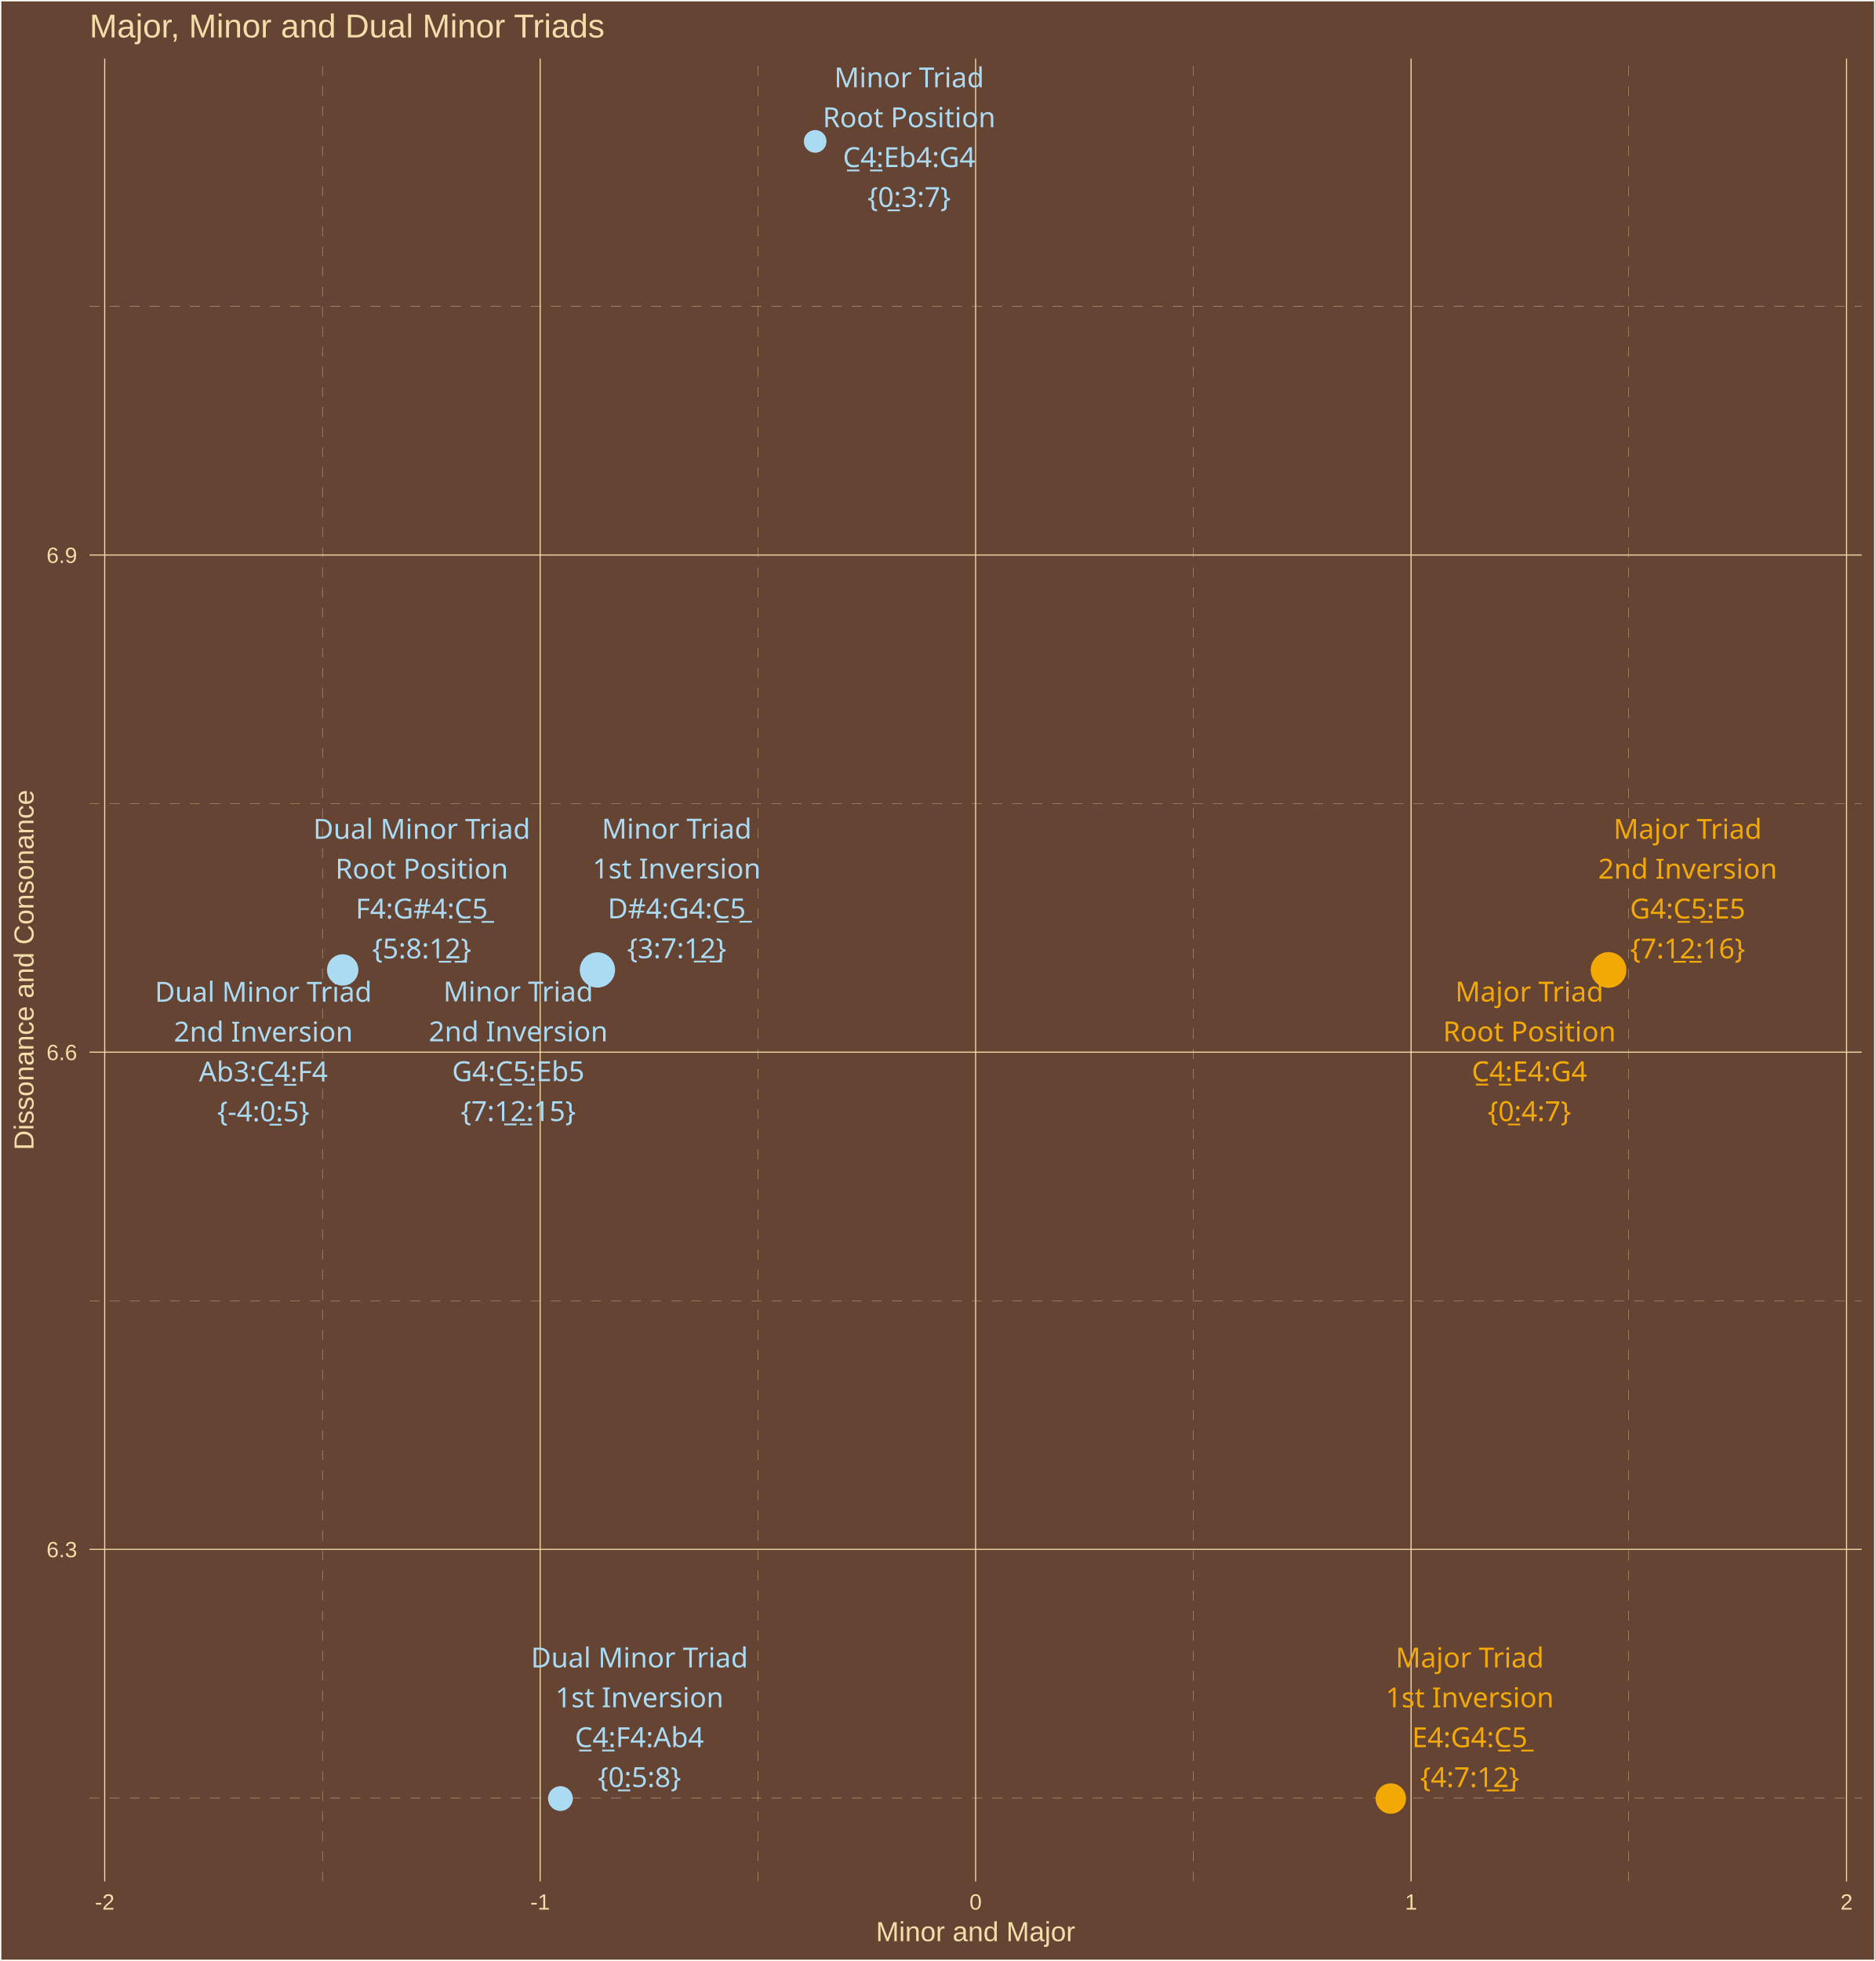
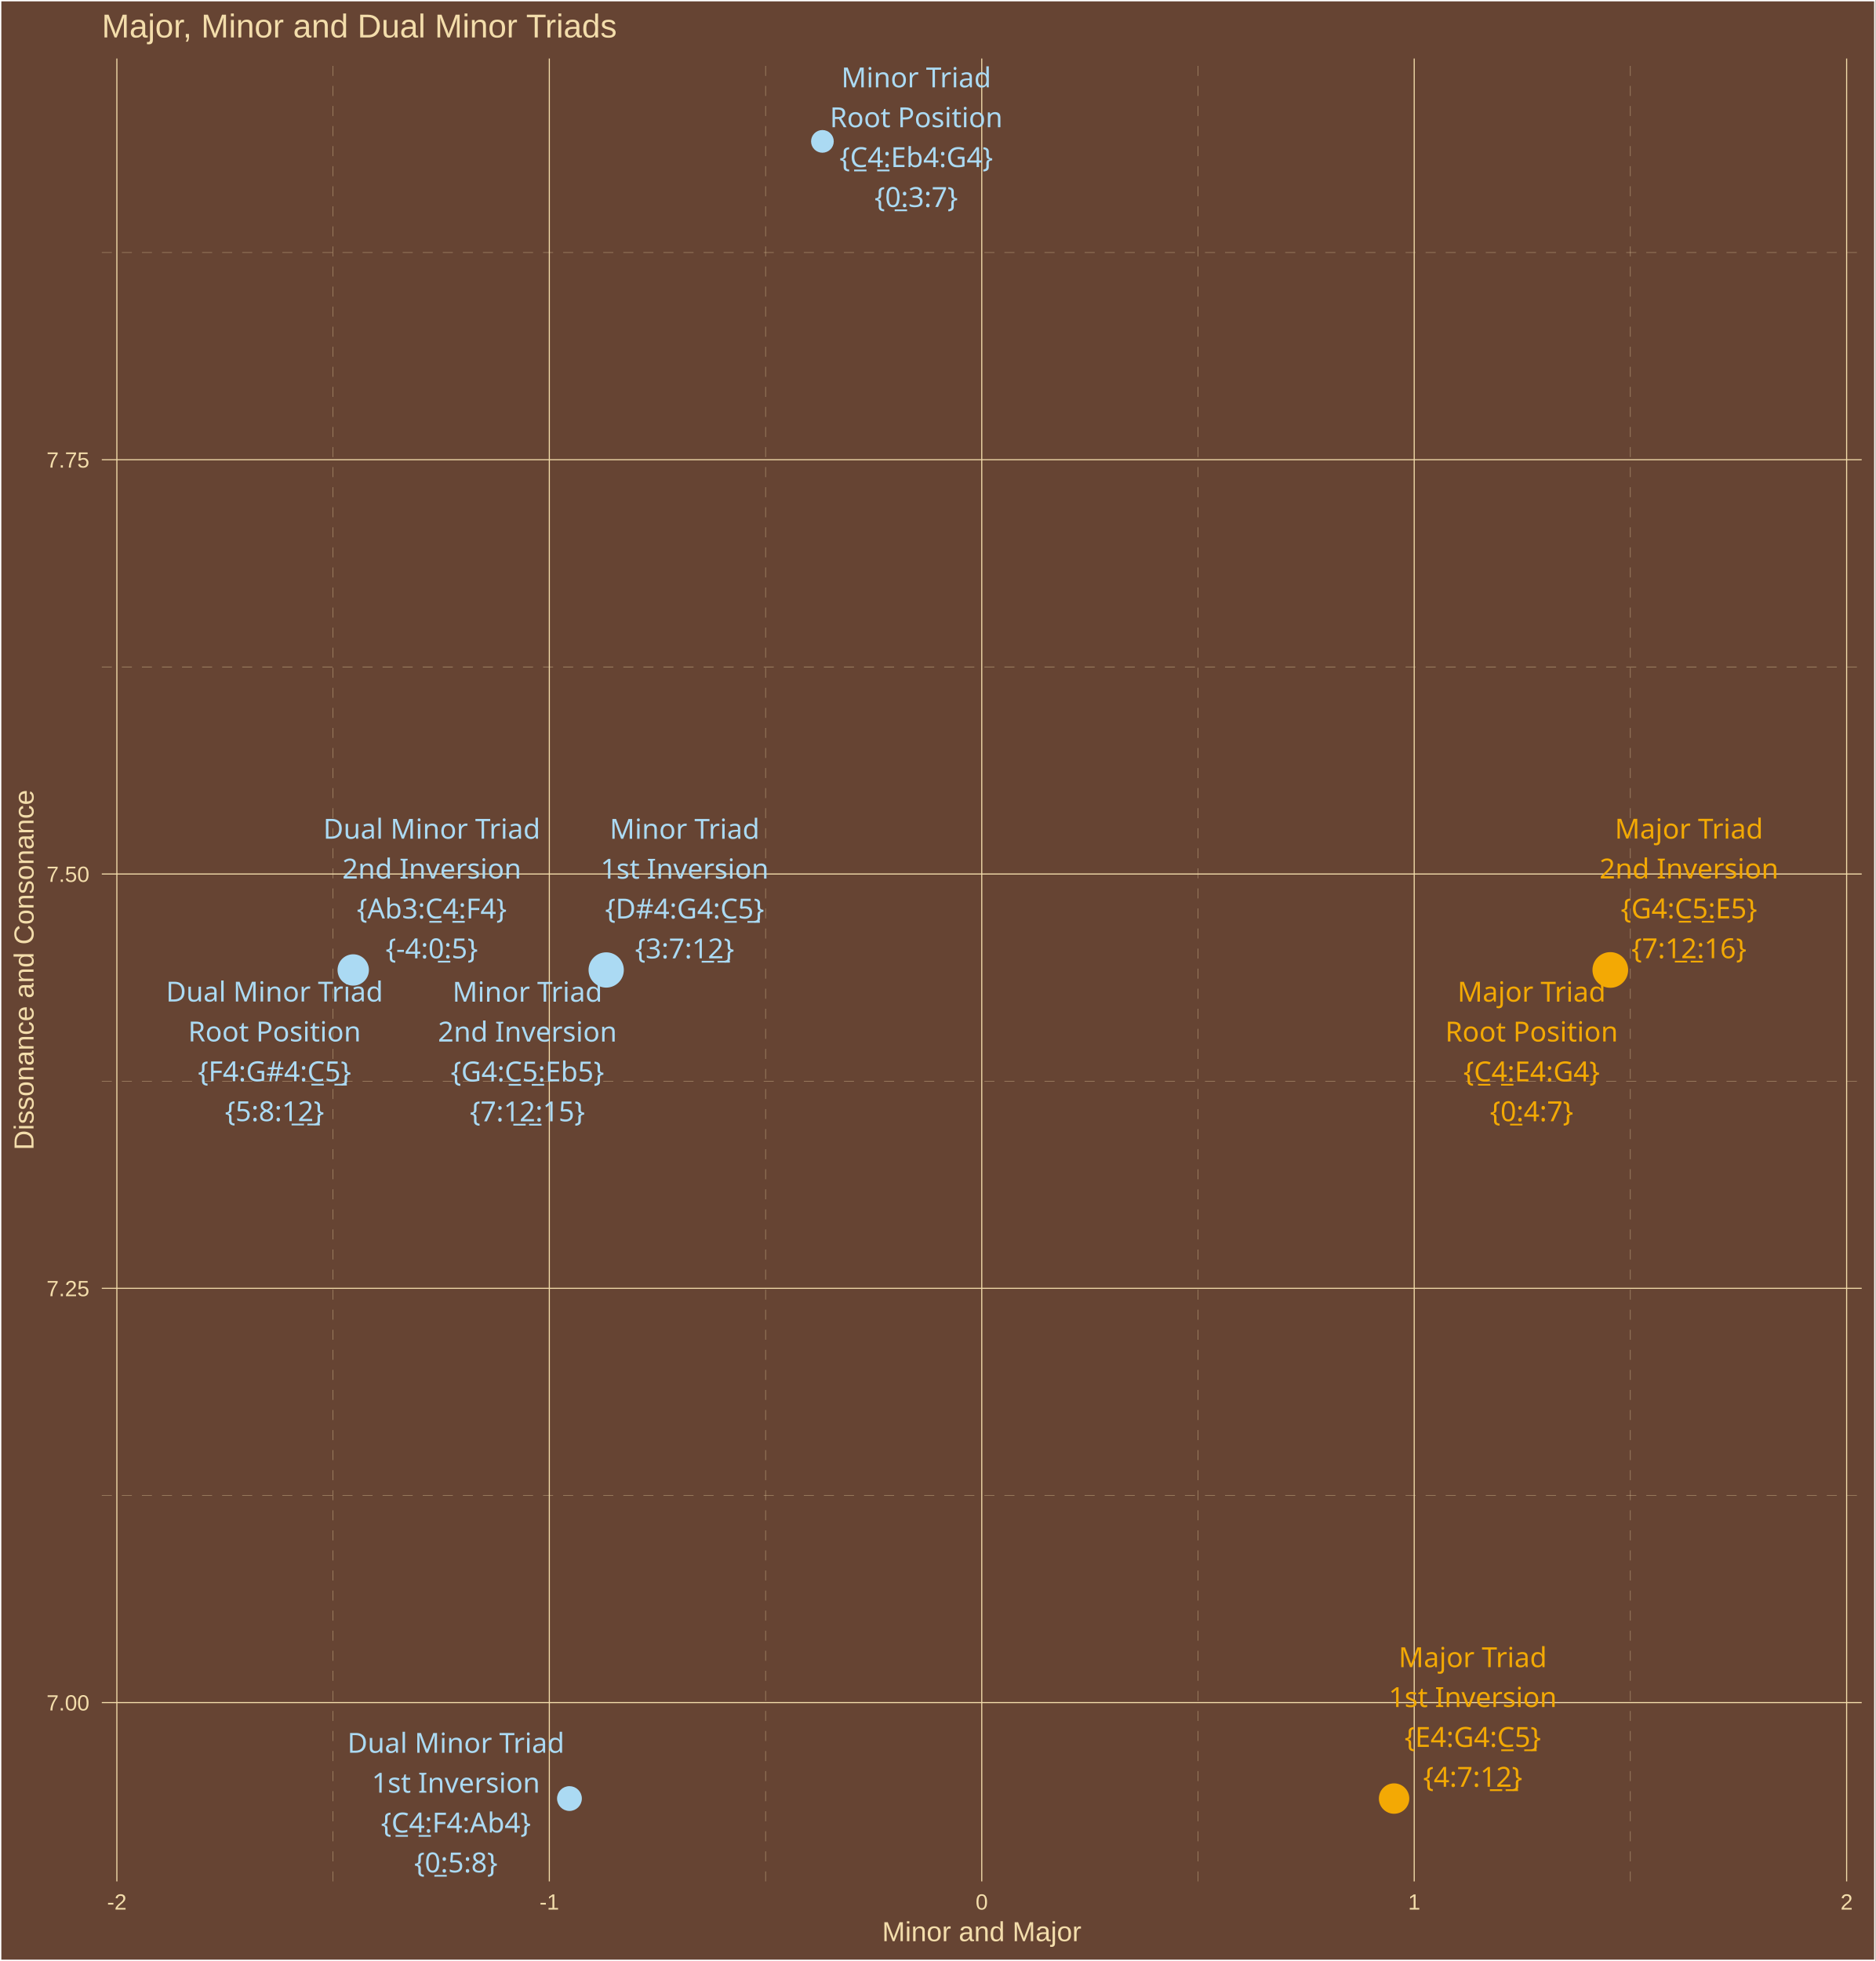
<svg xmlns="http://www.w3.org/2000/svg" class="svglite" width="748.00pt" height="782.00pt" viewBox="0 0 748.00 782.00">
  <defs>
    <style type="text/css">
    .svglite line, .svglite polyline, .svglite polygon, .svglite path, .svglite rect, .svglite circle {
      fill: none;
      stroke: #000000;
      stroke-linecap: round;
      stroke-linejoin: round;
      stroke-miterlimit: 10.00;
    }
    .svglite text {
      white-space: pre;
    }
  </style>
  </defs>
  <rect width="100%" height="100%" style="stroke: none; fill: #664433;" />
  <defs>
    <clipPath id="cpMC4wMHw3NDguMDB8MC4wMHw3ODIuMDA=">
      <rect x="0.00" y="0.00" width="748.00" height="782.00" />
    </clipPath>
  </defs>
  <g clip-path="url(#cpMC4wMHw3NDguMDB8MC4wMHw3ODIuMDA=)">
-     <rect x="-0" y="0" width="748.00" height="782.00" style="stroke-width: 1.07; stroke: #FFFFFF; fill: #664433;" />
+     <rect x="0.00" y="0" width="748.00" height="782.00" style="stroke-width: 1.07; stroke: #FFFFFF; fill: #664433;" />
  </g>
  <defs>
-     <clipPath id="cpMzUuNzF8NzQyLjUyfDIzLjM0fDc1MC4yNw==">
-       <rect x="35.71" y="23.34" width="706.81" height="726.93" />
+     <clipPath id="cpNDAuNjB8NzQyLjUyfDIzLjM0fDc1MC4yNw==">
+       <rect x="40.60" y="23.34" width="701.92" height="726.93" />
    </clipPath>
  </defs>
-   <g clip-path="url(#cpMzUuNzF8NzQyLjUyfDIzLjM0fDc1MC4yNw==)">
-     <rect x="35.71" y="23.34" width="706.81" height="726.93" style="stroke-width: 1.07; stroke: none; fill: #664433;" />
-     <polyline points="35.71,716.96 742.52,716.96 " style="stroke-width: 0.11; stroke: #F3DDAB; stroke-dasharray: 4.00,4.00; stroke-linecap: butt;" />
-     <polyline points="35.71,518.71 742.52,518.71 " style="stroke-width: 0.11; stroke: #F3DDAB; stroke-dasharray: 4.00,4.00; stroke-linecap: butt;" />
-     <polyline points="35.71,320.45 742.52,320.45 " style="stroke-width: 0.11; stroke: #F3DDAB; stroke-dasharray: 4.00,4.00; stroke-linecap: butt;" />
-     <polyline points="35.71,122.20 742.52,122.20 " style="stroke-width: 0.11; stroke: #F3DDAB; stroke-dasharray: 4.00,4.00; stroke-linecap: butt;" />
-     <polyline points="128.60,750.27 128.60,23.34 " style="stroke-width: 0.11; stroke: #F3DDAB; stroke-dasharray: 4.00,4.00; stroke-linecap: butt;" />
-     <polyline points="302.27,750.27 302.27,23.34 " style="stroke-width: 0.11; stroke: #F3DDAB; stroke-dasharray: 4.00,4.00; stroke-linecap: butt;" />
-     <polyline points="475.95,750.27 475.95,23.34 " style="stroke-width: 0.11; stroke: #F3DDAB; stroke-dasharray: 4.00,4.00; stroke-linecap: butt;" />
-     <polyline points="649.63,750.27 649.63,23.34 " style="stroke-width: 0.11; stroke: #F3DDAB; stroke-dasharray: 4.00,4.00; stroke-linecap: butt;" />
-     <polyline points="35.71,617.84 742.52,617.84 " style="stroke-width: 0.43; stroke: #F3DDAB; stroke-linecap: butt;" />
-     <polyline points="35.71,419.58 742.52,419.58 " style="stroke-width: 0.43; stroke: #F3DDAB; stroke-linecap: butt;" />
-     <polyline points="35.71,221.33 742.52,221.33 " style="stroke-width: 0.43; stroke: #F3DDAB; stroke-linecap: butt;" />
-     <polyline points="41.76,750.27 41.76,23.34 " style="stroke-width: 0.43; stroke: #F3DDAB; stroke-linecap: butt;" />
-     <polyline points="215.44,750.27 215.44,23.34 " style="stroke-width: 0.43; stroke: #F3DDAB; stroke-linecap: butt;" />
-     <polyline points="389.11,750.27 389.11,23.34 " style="stroke-width: 0.43; stroke: #F3DDAB; stroke-linecap: butt;" />
-     <polyline points="562.79,750.27 562.79,23.34 " style="stroke-width: 0.43; stroke: #F3DDAB; stroke-linecap: butt;" />
-     <polyline points="736.47,750.27 736.47,23.34 " style="stroke-width: 0.43; stroke: #F3DDAB; stroke-linecap: butt;" />
-     <circle cx="641.55" cy="386.80" r="1.95" style="stroke-width: 0.71; stroke: #F3A904; fill: #F3A904;" />
-     <circle cx="554.71" cy="717.22" r="1.95" style="stroke-width: 0.71; stroke: #F3A904; fill: #F3A904;" />
-     <circle cx="641.55" cy="386.80" r="1.95" style="stroke-width: 0.71; stroke: #F3A904; fill: #F3A904;" />
-     <circle cx="325.12" cy="56.38" r="1.95" style="stroke-width: 0.71; stroke: #ABDAF3; fill: #ABDAF3;" />
-     <circle cx="238.28" cy="386.80" r="1.95" style="stroke-width: 0.71; stroke: #ABDAF3; fill: #ABDAF3;" />
-     <circle cx="238.28" cy="386.80" r="1.95" style="stroke-width: 0.71; stroke: #ABDAF3; fill: #ABDAF3;" />
-     <circle cx="136.68" cy="386.80" r="1.95" style="stroke-width: 0.71; stroke: #ABDAF3; fill: #ABDAF3;" />
-     <circle cx="223.52" cy="717.22" r="1.95" style="stroke-width: 0.71; stroke: #ABDAF3; fill: #ABDAF3;" />
-     <circle cx="136.68" cy="386.80" r="1.95" style="stroke-width: 0.71; stroke: #ABDAF3; fill: #ABDAF3;" />
-     <circle cx="641.55" cy="386.80" r="4.31" style="stroke-width: 0.71; stroke: #F3A904; fill: #F3A904;" />
-     <circle cx="554.71" cy="717.22" r="5.71" style="stroke-width: 0.71; stroke: #F3A904; fill: #F3A904;" />
-     <circle cx="641.55" cy="386.80" r="6.76" style="stroke-width: 0.71; stroke: #F3A904; fill: #F3A904;" />
-     <circle cx="325.12" cy="56.38" r="4.17" style="stroke-width: 0.71; stroke: #ABDAF3; fill: #ABDAF3;" />
-     <circle cx="238.28" cy="386.80" r="5.61" style="stroke-width: 0.71; stroke: #ABDAF3; fill: #ABDAF3;" />
-     <circle cx="238.28" cy="386.80" r="6.68" style="stroke-width: 0.71; stroke: #ABDAF3; fill: #ABDAF3;" />
-     <circle cx="136.68" cy="386.80" r="5.90" style="stroke-width: 0.71; stroke: #ABDAF3; fill: #ABDAF3;" />
-     <circle cx="223.52" cy="717.22" r="4.59" style="stroke-width: 0.71; stroke: #ABDAF3; fill: #ABDAF3;" />
-     <circle cx="136.68" cy="386.80" r="1.42" style="stroke-width: 0.71; stroke: #ABDAF3; fill: #ABDAF3;" />
-     <text x="609.98" y="399.38" text-anchor="middle" style="font-size: 11.04px;fill: #F3A904; font-family: &quot;Arial Unicode MS&quot;;" textLength="55.77px" lengthAdjust="spacingAndGlyphs">Major Triad</text>
-     <text x="609.98" y="415.27" text-anchor="middle" style="font-size: 11.04px;fill: #F3A904; font-family: &quot;Arial Unicode MS&quot;;" textLength="65.61px" lengthAdjust="spacingAndGlyphs">Root Position</text>
-     <text x="609.98" y="431.17" text-anchor="middle" style="font-size: 11.04px;fill: #F3A904; font-family: &quot;Arial Unicode MS&quot;;" textLength="48.44px" lengthAdjust="spacingAndGlyphs">C̲4̲:E4:G4</text>
-     <text x="609.98" y="447.07" text-anchor="middle" style="font-size: 11.04px;fill: #F3A904; font-family: &quot;Arial Unicode MS&quot;;" textLength="31.91px" lengthAdjust="spacingAndGlyphs">{0̲:4:7}</text>
-     <text x="586.19" y="664.94" text-anchor="middle" style="font-size: 11.04px;fill: #F3A904; font-family: &quot;Arial Unicode MS&quot;;" textLength="55.77px" lengthAdjust="spacingAndGlyphs">Major Triad</text>
-     <text x="586.19" y="680.84" text-anchor="middle" style="font-size: 11.04px;fill: #F3A904; font-family: &quot;Arial Unicode MS&quot;;" textLength="62.54px" lengthAdjust="spacingAndGlyphs">1st Inversion</text>
-     <text x="586.19" y="696.74" text-anchor="middle" style="font-size: 11.04px;fill: #F3A904; font-family: &quot;Arial Unicode MS&quot;;" textLength="48.44px" lengthAdjust="spacingAndGlyphs">E4:G4:C̲5̲</text>
-     <text x="586.19" y="712.64" text-anchor="middle" style="font-size: 11.04px;fill: #F3A904; font-family: &quot;Arial Unicode MS&quot;;" textLength="38.04px" lengthAdjust="spacingAndGlyphs">{4:7:1̲2̲}</text>
-     <text x="673.10" y="334.49" text-anchor="middle" style="font-size: 11.04px;fill: #F3A904; font-family: &quot;Arial Unicode MS&quot;;" textLength="55.77px" lengthAdjust="spacingAndGlyphs">Major Triad</text>
-     <text x="673.10" y="350.38" text-anchor="middle" style="font-size: 11.04px;fill: #F3A904; font-family: &quot;Arial Unicode MS&quot;;" textLength="66.23px" lengthAdjust="spacingAndGlyphs">2nd Inversion</text>
-     <text x="673.10" y="366.28" text-anchor="middle" style="font-size: 11.04px;fill: #F3A904; font-family: &quot;Arial Unicode MS&quot;;" textLength="48.44px" lengthAdjust="spacingAndGlyphs">G4:C̲5̲:E5</text>
-     <text x="673.10" y="382.18" text-anchor="middle" style="font-size: 11.04px;fill: #F3A904; font-family: &quot;Arial Unicode MS&quot;;" textLength="44.18px" lengthAdjust="spacingAndGlyphs">{7:1̲2̲:16}</text>
-     <text x="362.59" y="34.83" text-anchor="middle" style="font-size: 11.04px;fill: #ABDAF3; font-family: &quot;Arial Unicode MS&quot;;" textLength="55.77px" lengthAdjust="spacingAndGlyphs">Minor Triad</text>
-     <text x="362.59" y="50.73" text-anchor="middle" style="font-size: 11.04px;fill: #ABDAF3; font-family: &quot;Arial Unicode MS&quot;;" textLength="65.61px" lengthAdjust="spacingAndGlyphs">Root Position</text>
-     <text x="362.59" y="66.63" text-anchor="middle" style="font-size: 11.04px;fill: #ABDAF3; font-family: &quot;Arial Unicode MS&quot;;" textLength="54.58px" lengthAdjust="spacingAndGlyphs">C̲4̲:Eb4:G4</text>
-     <text x="362.59" y="82.53" text-anchor="middle" style="font-size: 11.04px;fill: #ABDAF3; font-family: &quot;Arial Unicode MS&quot;;" textLength="31.91px" lengthAdjust="spacingAndGlyphs">{0̲:3:7}</text>
-     <text x="269.90" y="334.40" text-anchor="middle" style="font-size: 11.04px;fill: #ABDAF3; font-family: &quot;Arial Unicode MS&quot;;" textLength="55.77px" lengthAdjust="spacingAndGlyphs">Minor Triad</text>
-     <text x="269.90" y="350.30" text-anchor="middle" style="font-size: 11.04px;fill: #ABDAF3; font-family: &quot;Arial Unicode MS&quot;;" textLength="62.54px" lengthAdjust="spacingAndGlyphs">1st Inversion</text>
-     <text x="269.90" y="366.20" text-anchor="middle" style="font-size: 11.04px;fill: #ABDAF3; font-family: &quot;Arial Unicode MS&quot;;" textLength="55.18px" lengthAdjust="spacingAndGlyphs">D#4:G4:C̲5̲</text>
-     <text x="269.90" y="382.09" text-anchor="middle" style="font-size: 11.04px;fill: #ABDAF3; font-family: &quot;Arial Unicode MS&quot;;" textLength="38.04px" lengthAdjust="spacingAndGlyphs">{3:7:1̲2̲}</text>
-     <text x="206.70" y="399.35" text-anchor="middle" style="font-size: 11.04px;fill: #ABDAF3; font-family: &quot;Arial Unicode MS&quot;;" textLength="55.77px" lengthAdjust="spacingAndGlyphs">Minor Triad</text>
-     <text x="206.70" y="415.25" text-anchor="middle" style="font-size: 11.04px;fill: #ABDAF3; font-family: &quot;Arial Unicode MS&quot;;" textLength="66.23px" lengthAdjust="spacingAndGlyphs">2nd Inversion</text>
-     <text x="206.70" y="431.15" text-anchor="middle" style="font-size: 11.04px;fill: #ABDAF3; font-family: &quot;Arial Unicode MS&quot;;" textLength="54.58px" lengthAdjust="spacingAndGlyphs">G4:C̲5̲:Eb5</text>
-     <text x="206.70" y="447.04" text-anchor="middle" style="font-size: 11.04px;fill: #ABDAF3; font-family: &quot;Arial Unicode MS&quot;;" textLength="44.18px" lengthAdjust="spacingAndGlyphs">{7:1̲2̲:15}</text>
-     <text x="168.20" y="334.48" text-anchor="middle" style="font-size: 11.04px;fill: #ABDAF3; font-family: &quot;Arial Unicode MS&quot;;" textLength="81.52px" lengthAdjust="spacingAndGlyphs">Dual Minor Triad</text>
-     <text x="168.20" y="350.37" text-anchor="middle" style="font-size: 11.04px;fill: #ABDAF3; font-family: &quot;Arial Unicode MS&quot;;" textLength="65.61px" lengthAdjust="spacingAndGlyphs">Root Position</text>
-     <text x="168.20" y="366.27" text-anchor="middle" style="font-size: 11.04px;fill: #ABDAF3; font-family: &quot;Arial Unicode MS&quot;;" textLength="53.96px" lengthAdjust="spacingAndGlyphs">F4:G#4:C̲5̲</text>
-     <text x="168.20" y="382.17" text-anchor="middle" style="font-size: 11.04px;fill: #ABDAF3; font-family: &quot;Arial Unicode MS&quot;;" textLength="38.04px" lengthAdjust="spacingAndGlyphs">{5:8:1̲2̲}</text>
-     <text x="255.04" y="664.93" text-anchor="middle" style="font-size: 11.04px;fill: #ABDAF3; font-family: &quot;Arial Unicode MS&quot;;" textLength="81.52px" lengthAdjust="spacingAndGlyphs">Dual Minor Triad</text>
-     <text x="255.04" y="680.82" text-anchor="middle" style="font-size: 11.04px;fill: #ABDAF3; font-family: &quot;Arial Unicode MS&quot;;" textLength="62.54px" lengthAdjust="spacingAndGlyphs">1st Inversion</text>
-     <text x="255.04" y="696.72" text-anchor="middle" style="font-size: 11.04px;fill: #ABDAF3; font-family: &quot;Arial Unicode MS&quot;;" textLength="52.73px" lengthAdjust="spacingAndGlyphs">C̲4̲:F4:Ab4</text>
-     <text x="255.04" y="712.62" text-anchor="middle" style="font-size: 11.04px;fill: #ABDAF3; font-family: &quot;Arial Unicode MS&quot;;" textLength="31.91px" lengthAdjust="spacingAndGlyphs">{0̲:5:8}</text>
-     <text x="105.03" y="399.46" text-anchor="middle" style="font-size: 11.04px;fill: #ABDAF3; font-family: &quot;Arial Unicode MS&quot;;" textLength="81.52px" lengthAdjust="spacingAndGlyphs">Dual Minor Triad</text>
-     <text x="105.03" y="415.36" text-anchor="middle" style="font-size: 11.04px;fill: #ABDAF3; font-family: &quot;Arial Unicode MS&quot;;" textLength="66.23px" lengthAdjust="spacingAndGlyphs">2nd Inversion</text>
-     <text x="105.03" y="431.26" text-anchor="middle" style="font-size: 11.04px;fill: #ABDAF3; font-family: &quot;Arial Unicode MS&quot;;" textLength="52.73px" lengthAdjust="spacingAndGlyphs">Ab3:C̲4̲:F4</text>
-     <text x="105.03" y="447.15" text-anchor="middle" style="font-size: 11.04px;fill: #ABDAF3; font-family: &quot;Arial Unicode MS&quot;;" textLength="35.58px" lengthAdjust="spacingAndGlyphs">{-4:0̲:5}</text>
+   <g clip-path="url(#cpNDAuNjB8NzQyLjUyfDIzLjM0fDc1MC4yNw==)">
+     <rect x="40.60" y="23.34" width="701.92" height="726.93" style="stroke-width: 1.07; stroke: none; fill: #664433;" />
+     <polyline points="40.60,596.35 742.52,596.35 " style="stroke-width: 0.11; stroke: #F3DDAB; stroke-dasharray: 4.00,4.00; stroke-linecap: butt;" />
+     <polyline points="40.60,431.13 742.52,431.13 " style="stroke-width: 0.11; stroke: #F3DDAB; stroke-dasharray: 4.00,4.00; stroke-linecap: butt;" />
+     <polyline points="40.60,265.92 742.52,265.92 " style="stroke-width: 0.11; stroke: #F3DDAB; stroke-dasharray: 4.00,4.00; stroke-linecap: butt;" />
+     <polyline points="40.60,100.71 742.52,100.71 " style="stroke-width: 0.11; stroke: #F3DDAB; stroke-dasharray: 4.00,4.00; stroke-linecap: butt;" />
+     <polyline points="132.85,750.27 132.85,23.34 " style="stroke-width: 0.11; stroke: #F3DDAB; stroke-dasharray: 4.00,4.00; stroke-linecap: butt;" />
+     <polyline points="305.32,750.27 305.32,23.34 " style="stroke-width: 0.11; stroke: #F3DDAB; stroke-dasharray: 4.00,4.00; stroke-linecap: butt;" />
+     <polyline points="477.80,750.27 477.80,23.34 " style="stroke-width: 0.11; stroke: #F3DDAB; stroke-dasharray: 4.00,4.00; stroke-linecap: butt;" />
+     <polyline points="650.28,750.27 650.28,23.34 " style="stroke-width: 0.11; stroke: #F3DDAB; stroke-dasharray: 4.00,4.00; stroke-linecap: butt;" />
+     <polyline points="40.60,678.95 742.52,678.95 " style="stroke-width: 0.43; stroke: #F3DDAB; stroke-linecap: butt;" />
+     <polyline points="40.60,513.74 742.52,513.74 " style="stroke-width: 0.43; stroke: #F3DDAB; stroke-linecap: butt;" />
+     <polyline points="40.60,348.53 742.52,348.53 " style="stroke-width: 0.43; stroke: #F3DDAB; stroke-linecap: butt;" />
+     <polyline points="40.60,183.32 742.52,183.32 " style="stroke-width: 0.43; stroke: #F3DDAB; stroke-linecap: butt;" />
+     <polyline points="46.61,750.27 46.61,23.34 " style="stroke-width: 0.43; stroke: #F3DDAB; stroke-linecap: butt;" />
+     <polyline points="219.09,750.27 219.09,23.34 " style="stroke-width: 0.43; stroke: #F3DDAB; stroke-linecap: butt;" />
+     <polyline points="391.56,750.27 391.56,23.34 " style="stroke-width: 0.43; stroke: #F3DDAB; stroke-linecap: butt;" />
+     <polyline points="564.04,750.27 564.04,23.34 " style="stroke-width: 0.43; stroke: #F3DDAB; stroke-linecap: butt;" />
+     <polyline points="736.51,750.27 736.51,23.34 " style="stroke-width: 0.43; stroke: #F3DDAB; stroke-linecap: butt;" />
+     <circle cx="642.25" cy="386.80" r="1.95" style="stroke-width: 0.71; stroke: #F3A904; fill: #F3A904;" />
+     <circle cx="556.01" cy="717.22" r="1.95" style="stroke-width: 0.71; stroke: #F3A904; fill: #F3A904;" />
+     <circle cx="642.25" cy="386.80" r="1.95" style="stroke-width: 0.71; stroke: #F3A904; fill: #F3A904;" />
+     <circle cx="328.01" cy="56.38" r="1.95" style="stroke-width: 0.71; stroke: #ABDAF3; fill: #ABDAF3;" />
+     <circle cx="241.77" cy="386.80" r="1.95" style="stroke-width: 0.71; stroke: #ABDAF3; fill: #ABDAF3;" />
+     <circle cx="241.77" cy="386.80" r="1.95" style="stroke-width: 0.71; stroke: #ABDAF3; fill: #ABDAF3;" />
+     <circle cx="140.88" cy="386.80" r="1.95" style="stroke-width: 0.71; stroke: #ABDAF3; fill: #ABDAF3;" />
+     <circle cx="227.12" cy="717.22" r="1.95" style="stroke-width: 0.71; stroke: #ABDAF3; fill: #ABDAF3;" />
+     <circle cx="140.88" cy="386.80" r="1.95" style="stroke-width: 0.71; stroke: #ABDAF3; fill: #ABDAF3;" />
+     <circle cx="642.25" cy="386.80" r="4.31" style="stroke-width: 0.71; stroke: #F3A904; fill: #F3A904;" />
+     <circle cx="556.01" cy="717.22" r="5.71" style="stroke-width: 0.71; stroke: #F3A904; fill: #F3A904;" />
+     <circle cx="642.25" cy="386.80" r="6.76" style="stroke-width: 0.71; stroke: #F3A904; fill: #F3A904;" />
+     <circle cx="328.01" cy="56.38" r="4.17" style="stroke-width: 0.71; stroke: #ABDAF3; fill: #ABDAF3;" />
+     <circle cx="241.77" cy="386.80" r="5.61" style="stroke-width: 0.71; stroke: #ABDAF3; fill: #ABDAF3;" />
+     <circle cx="241.77" cy="386.80" r="6.68" style="stroke-width: 0.71; stroke: #ABDAF3; fill: #ABDAF3;" />
+     <circle cx="140.88" cy="386.80" r="5.90" style="stroke-width: 0.71; stroke: #ABDAF3; fill: #ABDAF3;" />
+     <circle cx="227.12" cy="717.22" r="4.59" style="stroke-width: 0.71; stroke: #ABDAF3; fill: #ABDAF3;" />
+     <circle cx="140.88" cy="386.80" r="1.42" style="stroke-width: 0.71; stroke: #ABDAF3; fill: #ABDAF3;" />
+     <text x="610.86" y="399.42" text-anchor="middle" style="font-size: 11.04px;fill: #F3A904; font-family: &quot;Arial Unicode MS&quot;;" textLength="55.77px" lengthAdjust="spacingAndGlyphs">Major Triad</text>
+     <text x="610.86" y="415.32" text-anchor="middle" style="font-size: 11.04px;fill: #F3A904; font-family: &quot;Arial Unicode MS&quot;;" textLength="65.61px" lengthAdjust="spacingAndGlyphs">Root Position</text>
+     <text x="610.86" y="431.22" text-anchor="middle" style="font-size: 11.04px;fill: #F3A904; font-family: &quot;Arial Unicode MS&quot;;" textLength="55.81px" lengthAdjust="spacingAndGlyphs">{C̲4̲:E4:G4}</text>
+     <text x="610.86" y="447.11" text-anchor="middle" style="font-size: 11.04px;fill: #F3A904; font-family: &quot;Arial Unicode MS&quot;;" textLength="31.91px" lengthAdjust="spacingAndGlyphs">{0̲:4:7}</text>
+     <text x="587.39" y="664.82" text-anchor="middle" style="font-size: 11.04px;fill: #F3A904; font-family: &quot;Arial Unicode MS&quot;;" textLength="55.77px" lengthAdjust="spacingAndGlyphs">Major Triad</text>
+     <text x="587.39" y="680.72" text-anchor="middle" style="font-size: 11.04px;fill: #F3A904; font-family: &quot;Arial Unicode MS&quot;;" textLength="62.54px" lengthAdjust="spacingAndGlyphs">1st Inversion</text>
+     <text x="587.39" y="696.62" text-anchor="middle" style="font-size: 11.04px;fill: #F3A904; font-family: &quot;Arial Unicode MS&quot;;" textLength="55.81px" lengthAdjust="spacingAndGlyphs">{E4:G4:C̲5̲}</text>
+     <text x="587.39" y="712.52" text-anchor="middle" style="font-size: 11.04px;fill: #F3A904; font-family: &quot;Arial Unicode MS&quot;;" textLength="38.04px" lengthAdjust="spacingAndGlyphs">{4:7:1̲2̲}</text>
+     <text x="673.62" y="334.41" text-anchor="middle" style="font-size: 11.04px;fill: #F3A904; font-family: &quot;Arial Unicode MS&quot;;" textLength="55.77px" lengthAdjust="spacingAndGlyphs">Major Triad</text>
+     <text x="673.62" y="350.31" text-anchor="middle" style="font-size: 11.04px;fill: #F3A904; font-family: &quot;Arial Unicode MS&quot;;" textLength="66.23px" lengthAdjust="spacingAndGlyphs">2nd Inversion</text>
+     <text x="673.62" y="366.21" text-anchor="middle" style="font-size: 11.04px;fill: #F3A904; font-family: &quot;Arial Unicode MS&quot;;" textLength="55.81px" lengthAdjust="spacingAndGlyphs">{G4:C̲5̲:E5}</text>
+     <text x="673.62" y="382.11" text-anchor="middle" style="font-size: 11.04px;fill: #F3A904; font-family: &quot;Arial Unicode MS&quot;;" textLength="44.18px" lengthAdjust="spacingAndGlyphs">{7:1̲2̲:16}</text>
+     <text x="365.42" y="34.83" text-anchor="middle" style="font-size: 11.04px;fill: #ABDAF3; font-family: &quot;Arial Unicode MS&quot;;" textLength="55.77px" lengthAdjust="spacingAndGlyphs">Minor Triad</text>
+     <text x="365.42" y="50.73" text-anchor="middle" style="font-size: 11.04px;fill: #ABDAF3; font-family: &quot;Arial Unicode MS&quot;;" textLength="65.61px" lengthAdjust="spacingAndGlyphs">Root Position</text>
+     <text x="365.42" y="66.63" text-anchor="middle" style="font-size: 11.04px;fill: #ABDAF3; font-family: &quot;Arial Unicode MS&quot;;" textLength="61.95px" lengthAdjust="spacingAndGlyphs">{C̲4̲:Eb4:G4}</text>
+     <text x="365.42" y="82.53" text-anchor="middle" style="font-size: 11.04px;fill: #ABDAF3; font-family: &quot;Arial Unicode MS&quot;;" textLength="31.91px" lengthAdjust="spacingAndGlyphs">{0̲:3:7}</text>
+     <text x="273.05" y="334.48" text-anchor="middle" style="font-size: 11.04px;fill: #ABDAF3; font-family: &quot;Arial Unicode MS&quot;;" textLength="55.77px" lengthAdjust="spacingAndGlyphs">Minor Triad</text>
+     <text x="273.05" y="350.38" text-anchor="middle" style="font-size: 11.04px;fill: #ABDAF3; font-family: &quot;Arial Unicode MS&quot;;" textLength="62.54px" lengthAdjust="spacingAndGlyphs">1st Inversion</text>
+     <text x="273.05" y="366.28" text-anchor="middle" style="font-size: 11.04px;fill: #ABDAF3; font-family: &quot;Arial Unicode MS&quot;;" textLength="62.55px" lengthAdjust="spacingAndGlyphs">{D#4:G4:C̲5̲}</text>
+     <text x="273.05" y="382.17" text-anchor="middle" style="font-size: 11.04px;fill: #ABDAF3; font-family: &quot;Arial Unicode MS&quot;;" textLength="38.04px" lengthAdjust="spacingAndGlyphs">{3:7:1̲2̲}</text>
+     <text x="210.35" y="399.45" text-anchor="middle" style="font-size: 11.04px;fill: #ABDAF3; font-family: &quot;Arial Unicode MS&quot;;" textLength="55.77px" lengthAdjust="spacingAndGlyphs">Minor Triad</text>
+     <text x="210.35" y="415.35" text-anchor="middle" style="font-size: 11.04px;fill: #ABDAF3; font-family: &quot;Arial Unicode MS&quot;;" textLength="66.23px" lengthAdjust="spacingAndGlyphs">2nd Inversion</text>
+     <text x="210.35" y="431.25" text-anchor="middle" style="font-size: 11.04px;fill: #ABDAF3; font-family: &quot;Arial Unicode MS&quot;;" textLength="61.95px" lengthAdjust="spacingAndGlyphs">{G4:C̲5̲:Eb5}</text>
+     <text x="210.35" y="447.15" text-anchor="middle" style="font-size: 11.04px;fill: #ABDAF3; font-family: &quot;Arial Unicode MS&quot;;" textLength="44.18px" lengthAdjust="spacingAndGlyphs">{7:1̲2̲:15}</text>
+     <text x="109.49" y="399.39" text-anchor="middle" style="font-size: 11.04px;fill: #ABDAF3; font-family: &quot;Arial Unicode MS&quot;;" textLength="81.52px" lengthAdjust="spacingAndGlyphs">Dual Minor Triad</text>
+     <text x="109.49" y="415.29" text-anchor="middle" style="font-size: 11.04px;fill: #ABDAF3; font-family: &quot;Arial Unicode MS&quot;;" textLength="65.61px" lengthAdjust="spacingAndGlyphs">Root Position</text>
+     <text x="109.49" y="431.18" text-anchor="middle" style="font-size: 11.04px;fill: #ABDAF3; font-family: &quot;Arial Unicode MS&quot;;" textLength="61.33px" lengthAdjust="spacingAndGlyphs">{F4:G#4:C̲5̲}</text>
+     <text x="109.49" y="447.08" text-anchor="middle" style="font-size: 11.04px;fill: #ABDAF3; font-family: &quot;Arial Unicode MS&quot;;" textLength="38.04px" lengthAdjust="spacingAndGlyphs">{5:8:1̲2̲}</text>
+     <text x="181.83" y="698.97" text-anchor="middle" style="font-size: 11.04px;fill: #ABDAF3; font-family: &quot;Arial Unicode MS&quot;;" textLength="81.52px" lengthAdjust="spacingAndGlyphs">Dual Minor Triad</text>
+     <text x="181.83" y="714.87" text-anchor="middle" style="font-size: 11.04px;fill: #ABDAF3; font-family: &quot;Arial Unicode MS&quot;;" textLength="62.54px" lengthAdjust="spacingAndGlyphs">1st Inversion</text>
+     <text x="181.83" y="730.76" text-anchor="middle" style="font-size: 11.04px;fill: #ABDAF3; font-family: &quot;Arial Unicode MS&quot;;" textLength="60.11px" lengthAdjust="spacingAndGlyphs">{C̲4̲:F4:Ab4}</text>
+     <text x="181.83" y="746.66" text-anchor="middle" style="font-size: 11.04px;fill: #ABDAF3; font-family: &quot;Arial Unicode MS&quot;;" textLength="31.91px" lengthAdjust="spacingAndGlyphs">{0̲:5:8}</text>
+     <text x="172.20" y="334.45" text-anchor="middle" style="font-size: 11.04px;fill: #ABDAF3; font-family: &quot;Arial Unicode MS&quot;;" textLength="81.52px" lengthAdjust="spacingAndGlyphs">Dual Minor Triad</text>
+     <text x="172.20" y="350.35" text-anchor="middle" style="font-size: 11.04px;fill: #ABDAF3; font-family: &quot;Arial Unicode MS&quot;;" textLength="66.23px" lengthAdjust="spacingAndGlyphs">2nd Inversion</text>
+     <text x="172.20" y="366.25" text-anchor="middle" style="font-size: 11.04px;fill: #ABDAF3; font-family: &quot;Arial Unicode MS&quot;;" textLength="60.11px" lengthAdjust="spacingAndGlyphs">{Ab3:C̲4̲:F4}</text>
+     <text x="172.20" y="382.15" text-anchor="middle" style="font-size: 11.04px;fill: #ABDAF3; font-family: &quot;Arial Unicode MS&quot;;" textLength="35.58px" lengthAdjust="spacingAndGlyphs">{-4:0̲:5}</text>
  </g>
  <g clip-path="url(#cpMC4wMHw3NDguMDB8MC4wMHw3ODIuMDA=)">
-     <text x="30.78" y="620.99" text-anchor="end" style="font-size: 8.80px;fill: #F3DDAB; font-family: &quot;Arial&quot;;" textLength="12.23px" lengthAdjust="spacingAndGlyphs">6.3</text>
-     <text x="30.78" y="422.74" text-anchor="end" style="font-size: 8.80px;fill: #F3DDAB; font-family: &quot;Arial&quot;;" textLength="12.23px" lengthAdjust="spacingAndGlyphs">6.6</text>
-     <text x="30.78" y="224.48" text-anchor="end" style="font-size: 8.80px;fill: #F3DDAB; font-family: &quot;Arial&quot;;" textLength="12.23px" lengthAdjust="spacingAndGlyphs">6.9</text>
-     <text x="41.76" y="761.50" text-anchor="middle" style="font-size: 8.80px;fill: #F3DDAB; font-family: &quot;Arial&quot;;" textLength="7.83px" lengthAdjust="spacingAndGlyphs">-2</text>
-     <text x="215.44" y="761.50" text-anchor="middle" style="font-size: 8.80px;fill: #F3DDAB; font-family: &quot;Arial&quot;;" textLength="7.83px" lengthAdjust="spacingAndGlyphs">-1</text>
-     <text x="389.11" y="761.50" text-anchor="middle" style="font-size: 8.80px;fill: #F3DDAB; font-family: &quot;Arial&quot;;" textLength="4.90px" lengthAdjust="spacingAndGlyphs">0</text>
-     <text x="562.79" y="761.50" text-anchor="middle" style="font-size: 8.80px;fill: #F3DDAB; font-family: &quot;Arial&quot;;" textLength="4.90px" lengthAdjust="spacingAndGlyphs">1</text>
-     <text x="736.47" y="761.50" text-anchor="middle" style="font-size: 8.80px;fill: #F3DDAB; font-family: &quot;Arial&quot;;" textLength="4.90px" lengthAdjust="spacingAndGlyphs">2</text>
-     <text x="389.11" y="774.09" text-anchor="middle" style="font-size: 11.00px;fill: #F3DDAB; font-family: &quot;Arial&quot;;" textLength="79.49px" lengthAdjust="spacingAndGlyphs">Minor and Major</text>
+     <text x="35.67" y="682.10" text-anchor="end" style="font-size: 8.80px;fill: #F3DDAB; font-family: &quot;Arial&quot;;" textLength="17.13px" lengthAdjust="spacingAndGlyphs">7.00</text>
+     <text x="35.67" y="516.89" text-anchor="end" style="font-size: 8.80px;fill: #F3DDAB; font-family: &quot;Arial&quot;;" textLength="17.13px" lengthAdjust="spacingAndGlyphs">7.25</text>
+     <text x="35.67" y="351.68" text-anchor="end" style="font-size: 8.80px;fill: #F3DDAB; font-family: &quot;Arial&quot;;" textLength="17.13px" lengthAdjust="spacingAndGlyphs">7.50</text>
+     <text x="35.67" y="186.47" text-anchor="end" style="font-size: 8.80px;fill: #F3DDAB; font-family: &quot;Arial&quot;;" textLength="17.13px" lengthAdjust="spacingAndGlyphs">7.75</text>
+     <text x="46.61" y="761.50" text-anchor="middle" style="font-size: 8.80px;fill: #F3DDAB; font-family: &quot;Arial&quot;;" textLength="7.83px" lengthAdjust="spacingAndGlyphs">-2</text>
+     <text x="219.09" y="761.50" text-anchor="middle" style="font-size: 8.80px;fill: #F3DDAB; font-family: &quot;Arial&quot;;" textLength="7.83px" lengthAdjust="spacingAndGlyphs">-1</text>
+     <text x="391.56" y="761.50" text-anchor="middle" style="font-size: 8.80px;fill: #F3DDAB; font-family: &quot;Arial&quot;;" textLength="4.90px" lengthAdjust="spacingAndGlyphs">0</text>
+     <text x="564.04" y="761.50" text-anchor="middle" style="font-size: 8.80px;fill: #F3DDAB; font-family: &quot;Arial&quot;;" textLength="4.90px" lengthAdjust="spacingAndGlyphs">1</text>
+     <text x="736.51" y="761.50" text-anchor="middle" style="font-size: 8.80px;fill: #F3DDAB; font-family: &quot;Arial&quot;;" textLength="4.90px" lengthAdjust="spacingAndGlyphs">2</text>
+     <text x="391.56" y="774.09" text-anchor="middle" style="font-size: 11.00px;fill: #F3DDAB; font-family: &quot;Arial&quot;;" textLength="79.49px" lengthAdjust="spacingAndGlyphs">Minor and Major</text>
    <text transform="translate(13.37,386.80) rotate(-90)" text-anchor="middle" style="font-size: 11.00px;fill: #F3DDAB; font-family: &quot;Arial&quot;;" textLength="143.73px" lengthAdjust="spacingAndGlyphs">Dissonance and Consonance</text>
-     <text x="35.71" y="14.94" style="font-size: 13.20px;fill: #F3DDAB; font-family: &quot;Arial&quot;;" textLength="206.73px" lengthAdjust="spacingAndGlyphs">Major, Minor and Dual Minor Triads</text>
+     <text x="40.60" y="14.94" style="font-size: 13.20px;fill: #F3DDAB; font-family: &quot;Arial&quot;;" textLength="206.73px" lengthAdjust="spacingAndGlyphs">Major, Minor and Dual Minor Triads</text>
  </g>
</svg>
